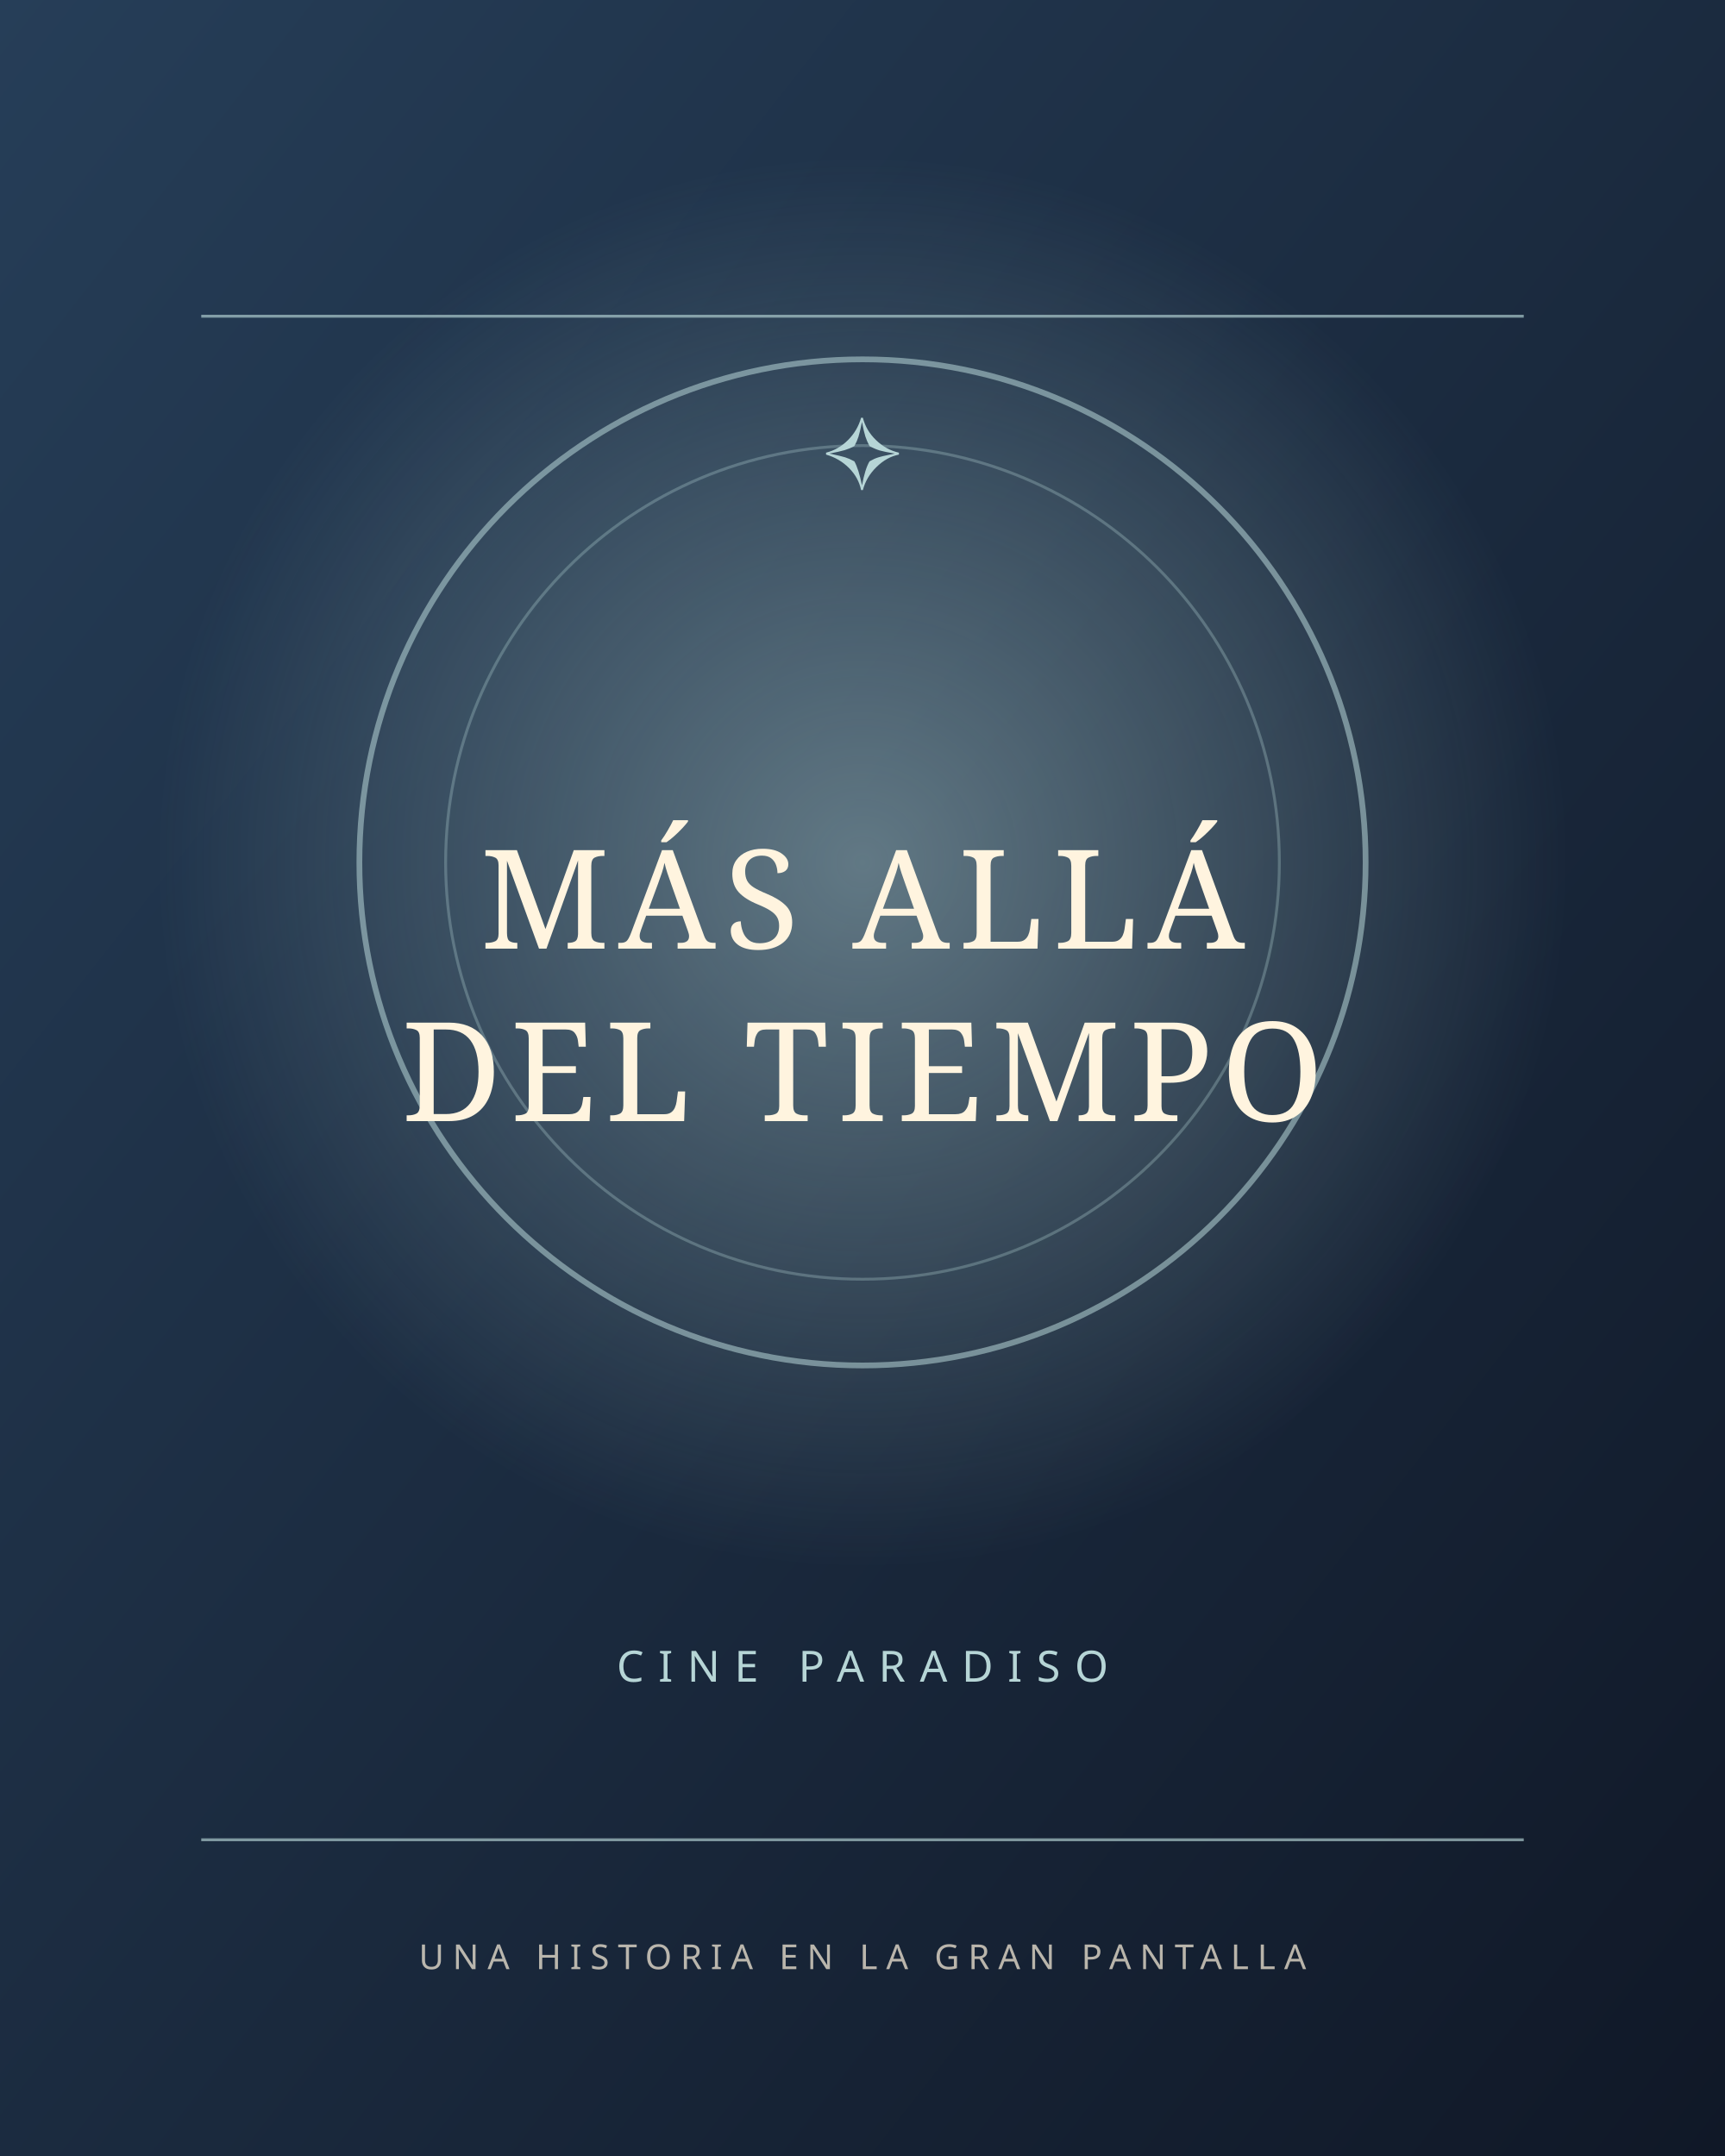
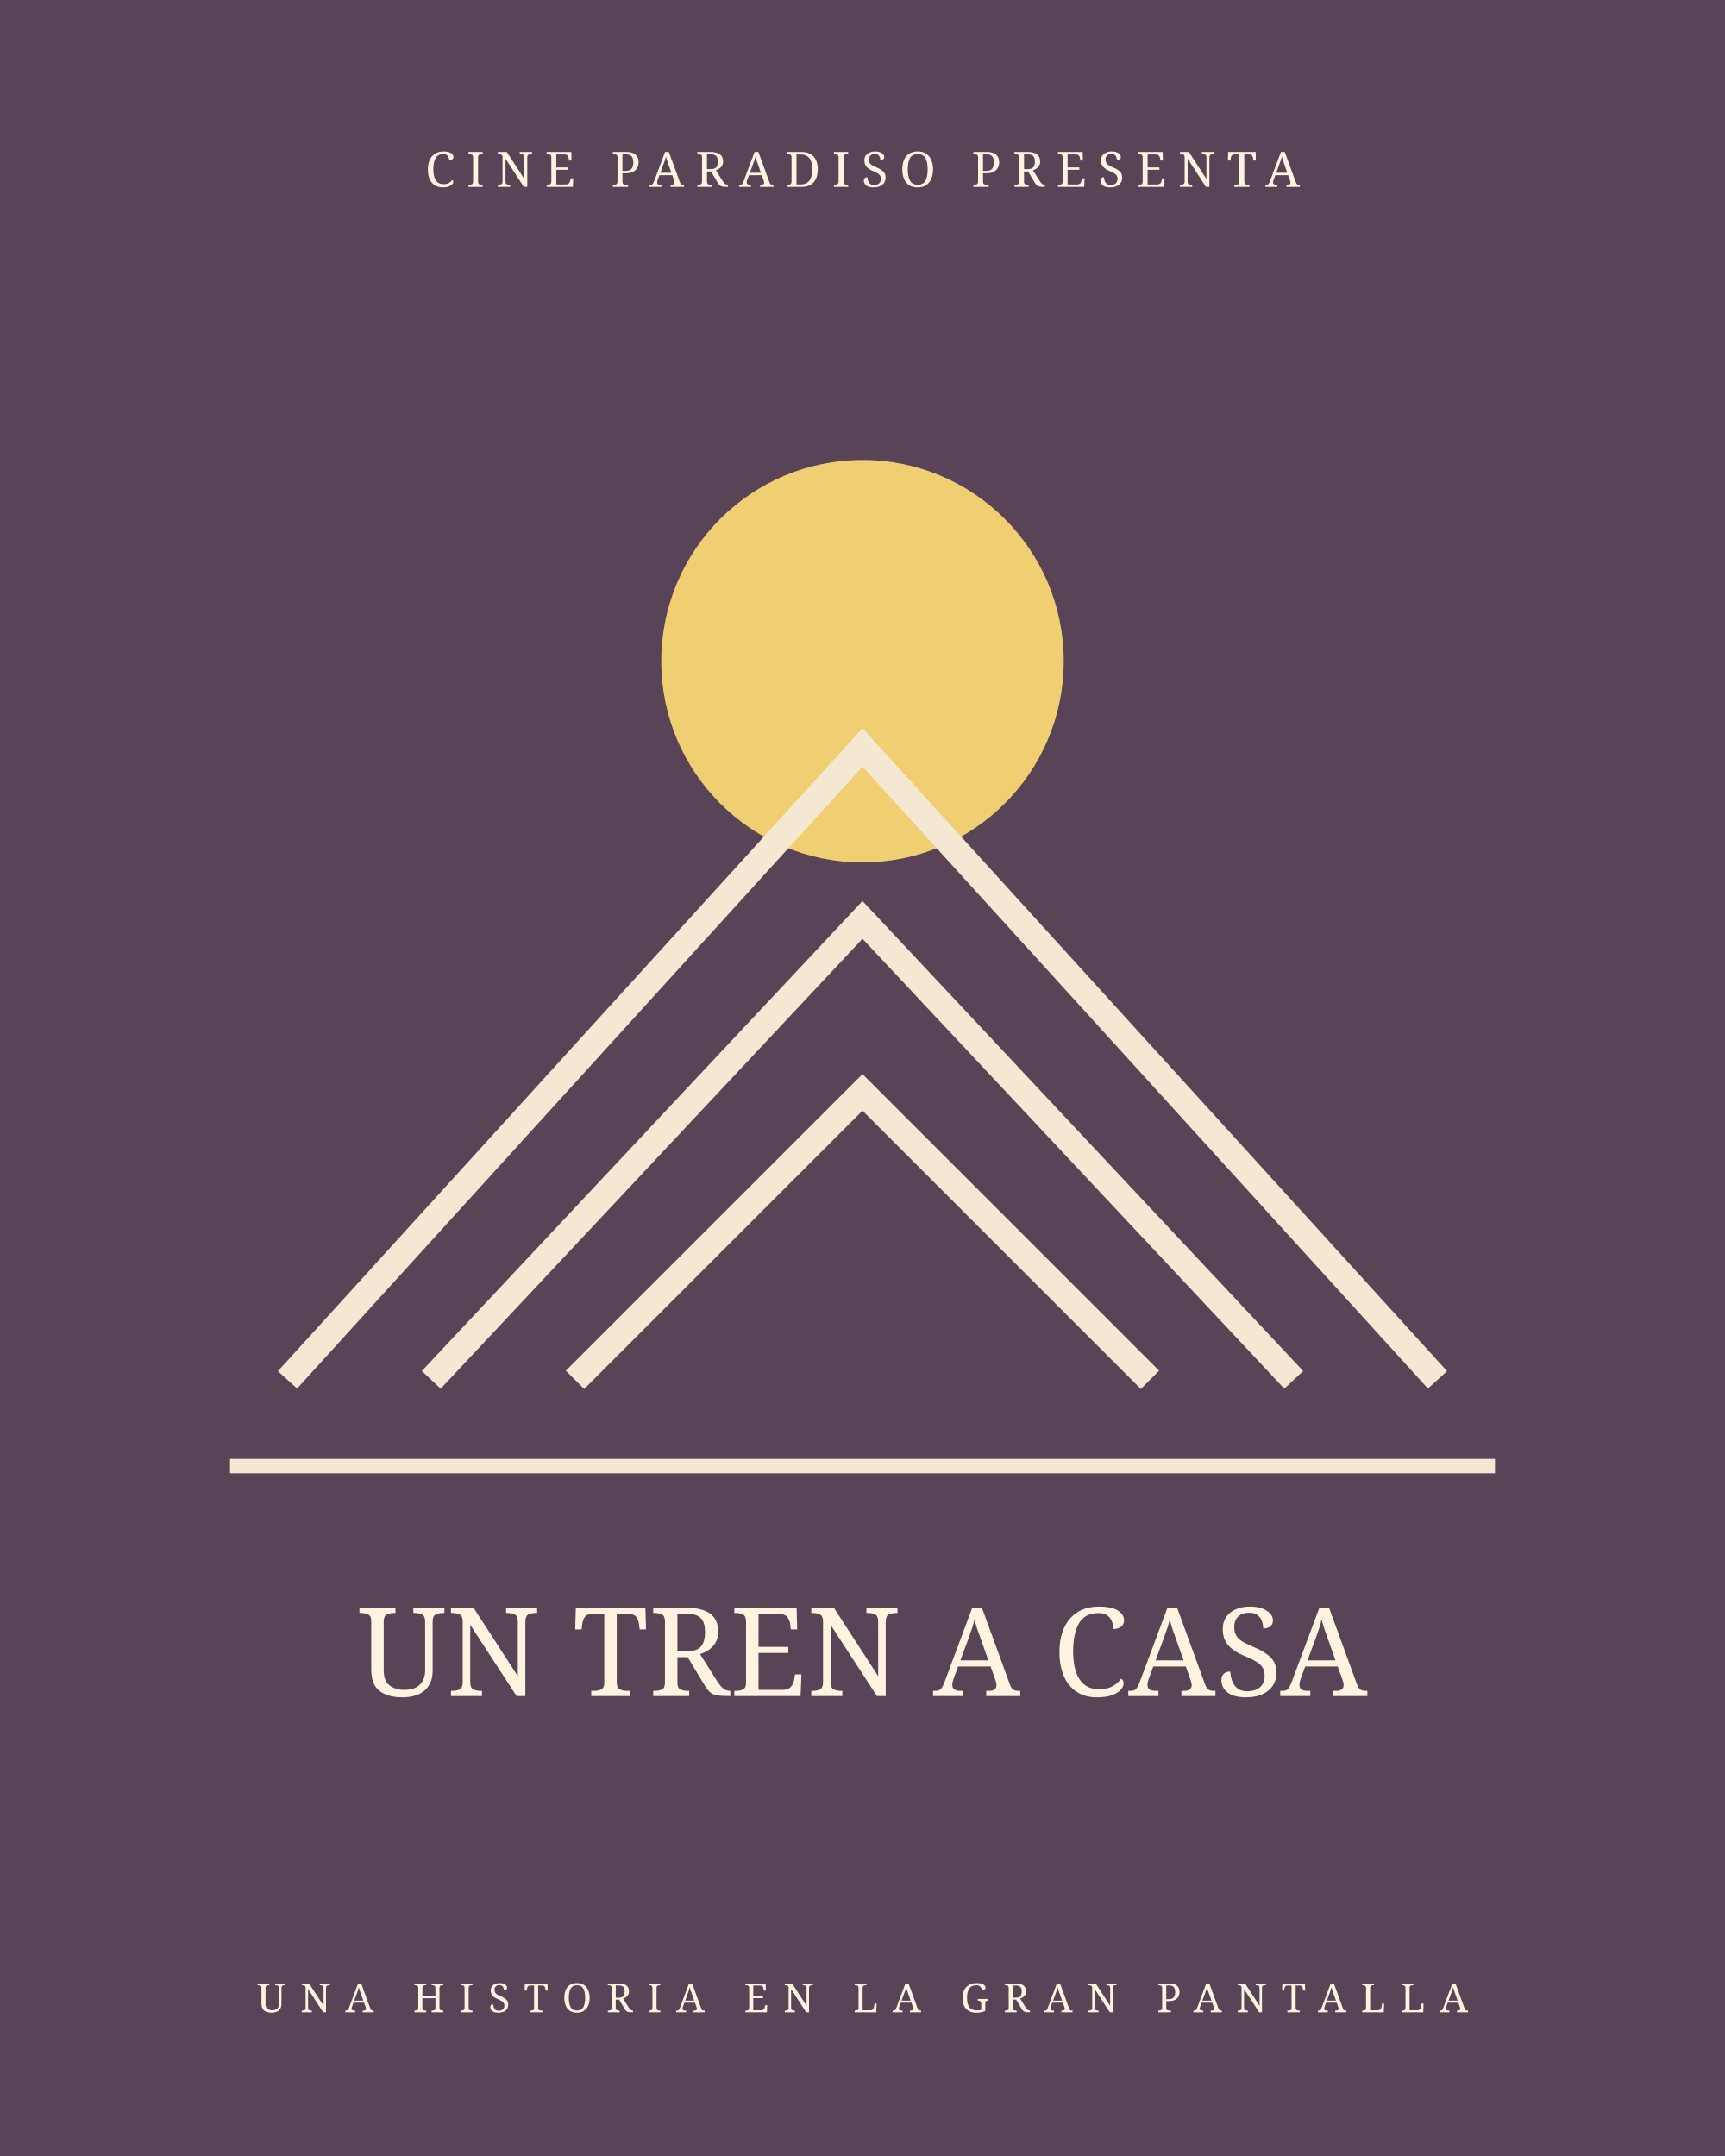
<svg xmlns="http://www.w3.org/2000/svg" viewBox="0 0 600 750">
-   <defs>
-     <linearGradient id="fondo" x1="0" y1="0" x2="1" y2="1">
-       <stop offset="0" stop-color="#263e58" />
-       <stop offset="1" stop-color="#101827" />
-     </linearGradient>
-     <radialGradient id="luz">
-       <stop offset="0" stop-color="#b6d5d6" stop-opacity=".45" />
-       <stop offset="1" stop-color="#b6d5d6" stop-opacity="0" />
-     </radialGradient>
-   </defs>
-   <rect width="600" height="750" fill="url(#fondo)" />
-   <circle cx="300" cy="300" r="245" fill="url(#luz)" />
-   <circle cx="300" cy="300" r="175" fill="none" stroke="#b6d5d6" stroke-opacity=".55" stroke-width="2" />
-   <circle cx="300" cy="300" r="145" fill="none" stroke="#b6d5d6" stroke-opacity=".3" />
-   <path d="M70 110 H530 M70 640 H530" stroke="#b6d5d6" stroke-opacity=".65" />
-   <text x="300" y="170" text-anchor="middle" fill="#b6d5d6" font-family="Georgia,serif" font-size="35">✧</text>
-   <text x="300" y="330" text-anchor="middle" fill="#fff4df" font-family="Georgia,serif" font-size="48" letter-spacing="3">MÁS ALLÁ</text>
-   <text x="300" y="390" text-anchor="middle" fill="#fff4df" font-family="Georgia,serif" font-size="48" letter-spacing="3">DEL TIEMPO</text>
-   <text x="300" y="585" text-anchor="middle" fill="#b6d5d6" font-family="sans-serif" font-size="15" letter-spacing="5">CINE PARADISO</text>
-   <text x="300" y="685" text-anchor="middle" fill="#fff4df" fill-opacity=".7" font-family="sans-serif" font-size="12" letter-spacing="3">UNA HISTORIA EN LA GRAN PANTALLA</text>
+   <rect width="600" height="750" fill="#594356" />
+   <circle cx="300" cy="230" r="70" fill="#f0ce72" />
+   <path d="M100 480 L300 260 L500 480 M150 480 L300 320 L450 480 M200 480 L300 380 L400 480" fill="none" stroke="#f5e8d3" stroke-width="9" />
+   <path d="M80 510 H520" stroke="#f5e8d3" stroke-width="5" />
+   <text x="300" y="65" text-anchor="middle" fill="#fff4df" font-family="Georgia,serif" font-size="17" letter-spacing="4">CINE PARADISO PRESENTA</text>
+   <text x="300" y="590" text-anchor="middle" fill="#fff4df" font-family="Georgia,serif" font-size="43">UN TREN A CASA</text>
+   <text x="300" y="700" text-anchor="middle" fill="#fff4df" font-family="Georgia,serif" font-size="14" letter-spacing="5">UNA HISTORIA EN LA GRAN PANTALLA</text>
</svg>
